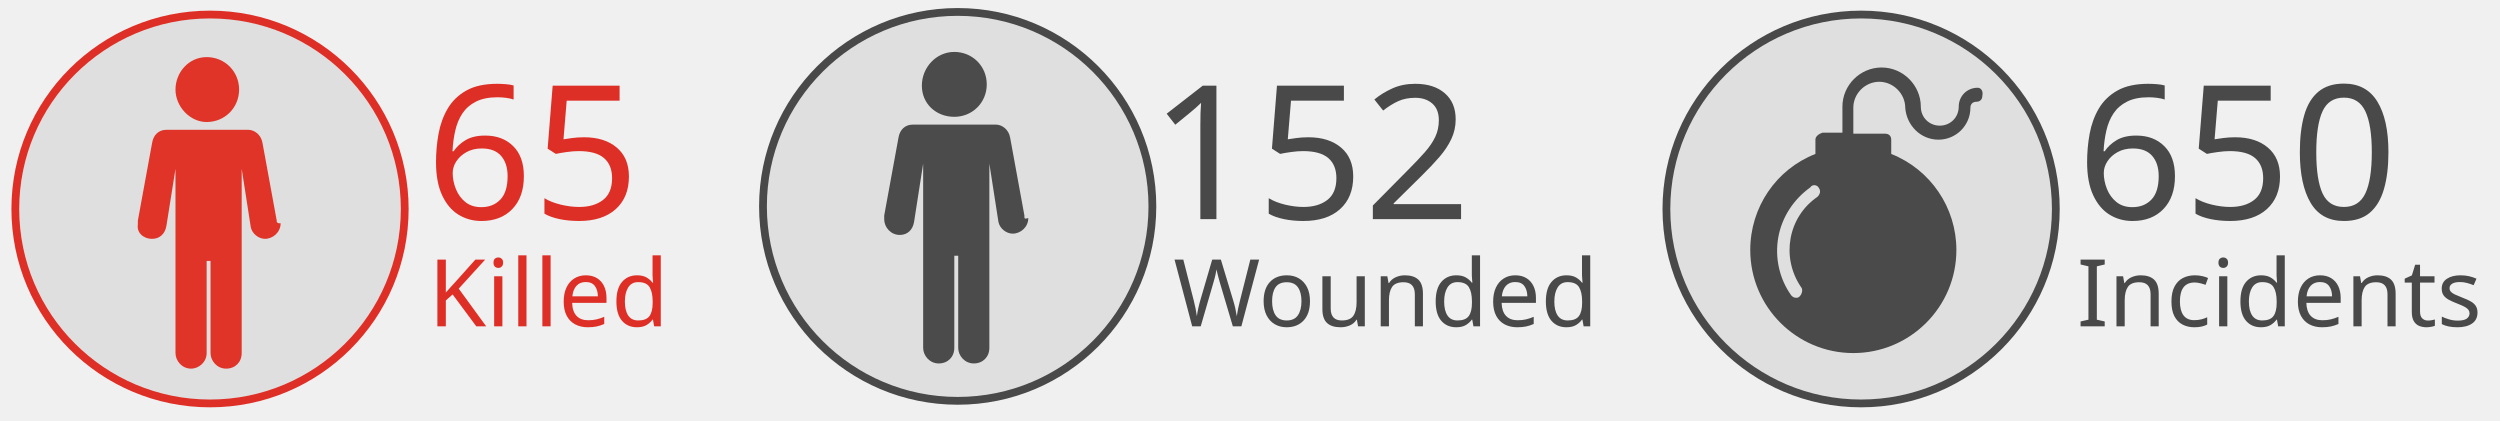
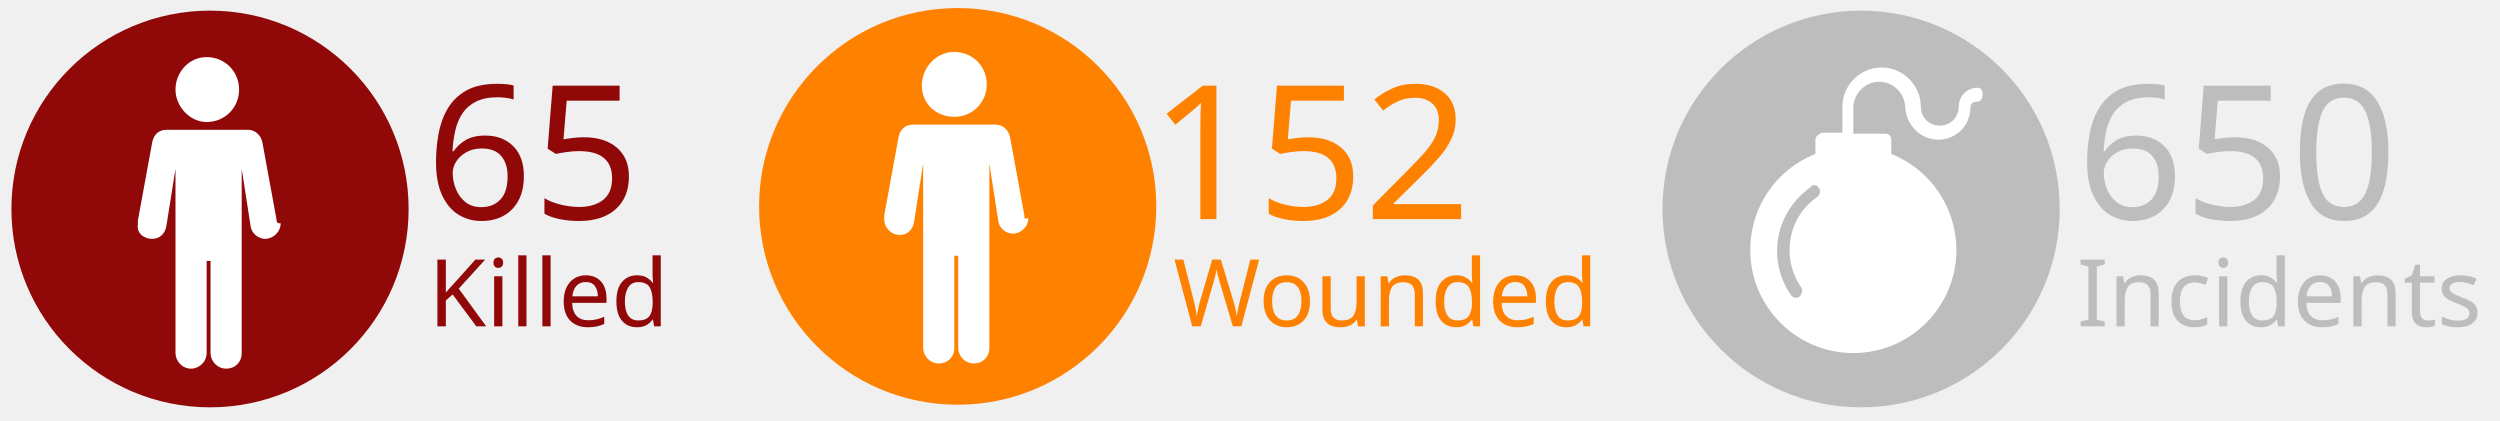
<svg xmlns="http://www.w3.org/2000/svg" version="1.1" id="Layer_1" x="0px" y="0px" viewBox="0 0 963 162" style="enable-background:new 0 0 963 162;" xml:space="preserve">
  <style type="text/css">
	.st0{fill:none;}
- 	.st1{fill:#4A494A;}
+ 	.st1{fill:#ff8100;}
	.st2{font-family:'HelveticaNeue-Bold';}
	.st3{font-size:36px;}
- 	.st4{fill:#DE2F27;}
+ 	.st4{fill:#900808;}
	.st5{font-size:72px;}
- 	.st6{fill:#DFDFDF;stroke:#4A494A;stroke-width:3;stroke-miterlimit:10;}
- 	.st7{fill:#4B4A4B;}
- 	.st8{fill:#4B4B4B;}
- 	.st9{fill:#DFDFDF;stroke:#DE2F27;stroke-width:3;stroke-miterlimit:10;}
- 	.st10{fill:#DF3427;}
+ 	.st6{fill:#ff8100;stroke:#ff8100;stroke-width:3;stroke-miterlimit:10;}
+ 	.st7{fill:#ff8100;}
+ 	.st8{fill:#ffffff;}
+ 	.st9{fill:#900808;stroke:#900808;stroke-width:3;stroke-miterlimit:10;}
+ 	.st10{fill:#ffffff;}
+ 	.st11{fill:#bdbdbd;stroke:#bdbdbd;stroke-width:3;stroke-miterlimit:10;}
+     .st12{fill:#ffffff;}
+     .st13{fill:#bdbdbd;}
</style>
  <rect x="800" y="100" class="st0" width="163" height="55" />
-   <text transform="matrix(1 0 0 1 800 125.7036)" class="st1 st2 st3">Incidents</text>
+   <text transform="matrix(1 0 0 1 800 125.7036)" class="st13 st2 st3">Incidents</text>
  <rect x="452" y="100" class="st0" width="163" height="55" />
  <text transform="matrix(1 0 0 1 452 125.7036)" class="st1 st2 st3">Wounded</text>
  <rect x="165" y="100" class="st0" width="115" height="55" />
  <text transform="matrix(1 0 0 1 165 125.7036)" class="st4 st2 st3">Killed</text>
  <rect x="800" y="33" class="st0" width="124" height="61" />
-   <text id="counts_total" transform="matrix(1 0 0 1 800 84.4072)" class="st1 st2 st5">650</text>
+   <text id="counts_total" transform="matrix(1 0 0 1 800 84.4072)" class="st13 st2 st5">650</text>
  <rect x="443" y="33" class="st0" width="124" height="61" />
  <text id="counts_wia" transform="matrix(1 0 0 1 443 84.4072)" class="st1 st2 st5">152</text>
  <rect x="164" y="33" class="st0" width="110" height="61" />
  <text id="counts_kia" transform="matrix(1 0 0 1 164 84.4072)" class="st4 st2 st5">65</text>
  <g>
-     <ellipse class="st6" cx="716.9" cy="80.5" rx="75" ry="74.9" />
-     <path class="st7" d="M761.8,33.8c-4.1,0-7.3,3.2-7.3,7.3s-3.2,7.3-7.3,7.3c-4.1,0-7.3-3.2-7.3-7.3c0-8.2-6.8-15.1-15.1-15.1   s-15.1,6.8-15.1,15.1v10H702c-1.4,0.5-2.7,1.4-2.7,2.7v5.5c-15.1,5.9-25.1,20.5-25.1,37c0,21.9,17.8,39.7,39.7,39.7   s39.7-17.8,39.7-39.7c0-16.4-10-31-25.1-37v-5.5c0-1.4-0.9-2.3-2.3-2.3h-12.3v-10c0-5.5,4.6-10,10-10s10,4.6,10,10   c0.5,6.8,5.9,12.3,12.8,12.3c6.8,0,12.3-5.5,12.3-12.3c0-1.4,0.9-2.3,2.3-2.3c1.4,0,2.3-0.9,2.3-2.3   C764,35.1,763.1,33.8,761.8,33.8z M700.1,75.8c-11.4,7.8-14.1,23.3-6.4,34.7c0.9,0.9,0.5,2.7-0.5,3.7c-0.5,0.5-0.9,0.5-1.4,0.5   c-0.9,0-1.4-0.5-1.8-0.9c-4.6-6.4-6.4-14.6-5-22.4c1.4-7.8,5.9-14.6,12.3-19.2c0.9-1.4,2.7-0.9,3.2,0   C701.5,73.5,701.1,74.8,700.1,75.8z" />
+     <ellipse class="st11" cx="716.9" cy="80.5" rx="75" ry="74.9" />
+     <path class="st12" d="M761.8,33.8c-4.1,0-7.3,3.2-7.3,7.3s-3.2,7.3-7.3,7.3c-4.1,0-7.3-3.2-7.3-7.3c0-8.2-6.8-15.1-15.1-15.1   s-15.1,6.8-15.1,15.1v10H702c-1.4,0.5-2.7,1.4-2.7,2.7v5.5c-15.1,5.9-25.1,20.5-25.1,37c0,21.9,17.8,39.7,39.7,39.7   s39.7-17.8,39.7-39.7c0-16.4-10-31-25.1-37v-5.5c0-1.4-0.9-2.3-2.3-2.3h-12.3v-10c0-5.5,4.6-10,10-10s10,4.6,10,10   c0.5,6.8,5.9,12.3,12.8,12.3c6.8,0,12.3-5.5,12.3-12.3c0-1.4,0.9-2.3,2.3-2.3c1.4,0,2.3-0.9,2.3-2.3   C764,35.1,763.1,33.8,761.8,33.8z M700.1,75.8c-11.4,7.8-14.1,23.3-6.4,34.7c0.9,0.9,0.5,2.7-0.5,3.7c-0.5,0.5-0.9,0.5-1.4,0.5   c-0.9,0-1.4-0.5-1.8-0.9c-4.6-6.4-6.4-14.6-5-22.4c1.4-7.8,5.9-14.6,12.3-19.2c0.9-1.4,2.7-0.9,3.2,0   C701.5,73.5,701.1,74.8,700.1,75.8z" />
  </g>
  <g>
    <ellipse class="st6" cx="368.9" cy="79.5" rx="75" ry="74.9" />
    <path class="st8" d="M367.6,45c7,0,12.5-5.5,12.5-12.5S374.6,20,367.6,20s-12.5,6-12.5,13S360.6,45,367.6,45z" />
    <path class="st8" d="M394.6,83.5V83l-5.5-30c-0.5-3-3-5-5.5-5h-32c-3,0-5,2-5.5,5l-5.5,30v0.5c0,0.5,0,0.5,0,1c0,3,2.5,6,6,6   c3,0,5-2,5.5-5l3.5-22.5v71c0,3,2.5,6,6,6s6-2.5,6-6V98.5h1.5V134c0,3,2.5,6,6,6s6-2.5,6-6V63l3.5,22.5c0.5,2.5,3,4.5,5.5,4.5   c3,0,6-2.5,6-6C394.6,84.5,394.6,84,394.6,83.5z" />
  </g>
  <g>
    <ellipse class="st9" cx="80.9" cy="80.5" rx="75" ry="74.9" />
    <path class="st10" d="M79.6,47c7,0,12.5-5.5,12.5-12.5S86.6,22,79.6,22s-12,6-12,12.5S73.1,47,79.6,47z" />
    <path class="st10" d="M106.6,85.5V85l-5.5-30c-0.5-3-3-5-5.5-5H64.1c-3,0-5,2-5.5,5l-5.5,30v0.5c0,0.5,0,0.5,0,1   c-0.5,3,2,5.5,5.5,5.5c3,0,5-2,5.5-5l3.5-22v71c0,3,2.5,6,6,6c3,0,6-2.5,6-6v-35.5h1.5V136c0,3,2.5,6,6,6s6-2.5,6-6V65l3.5,22.5   c0.5,2.5,3,4.5,5.5,4.5c3,0,6-2.5,6-6C107.1,86,107.1,86,106.6,85.5z" />
  </g>
</svg>
